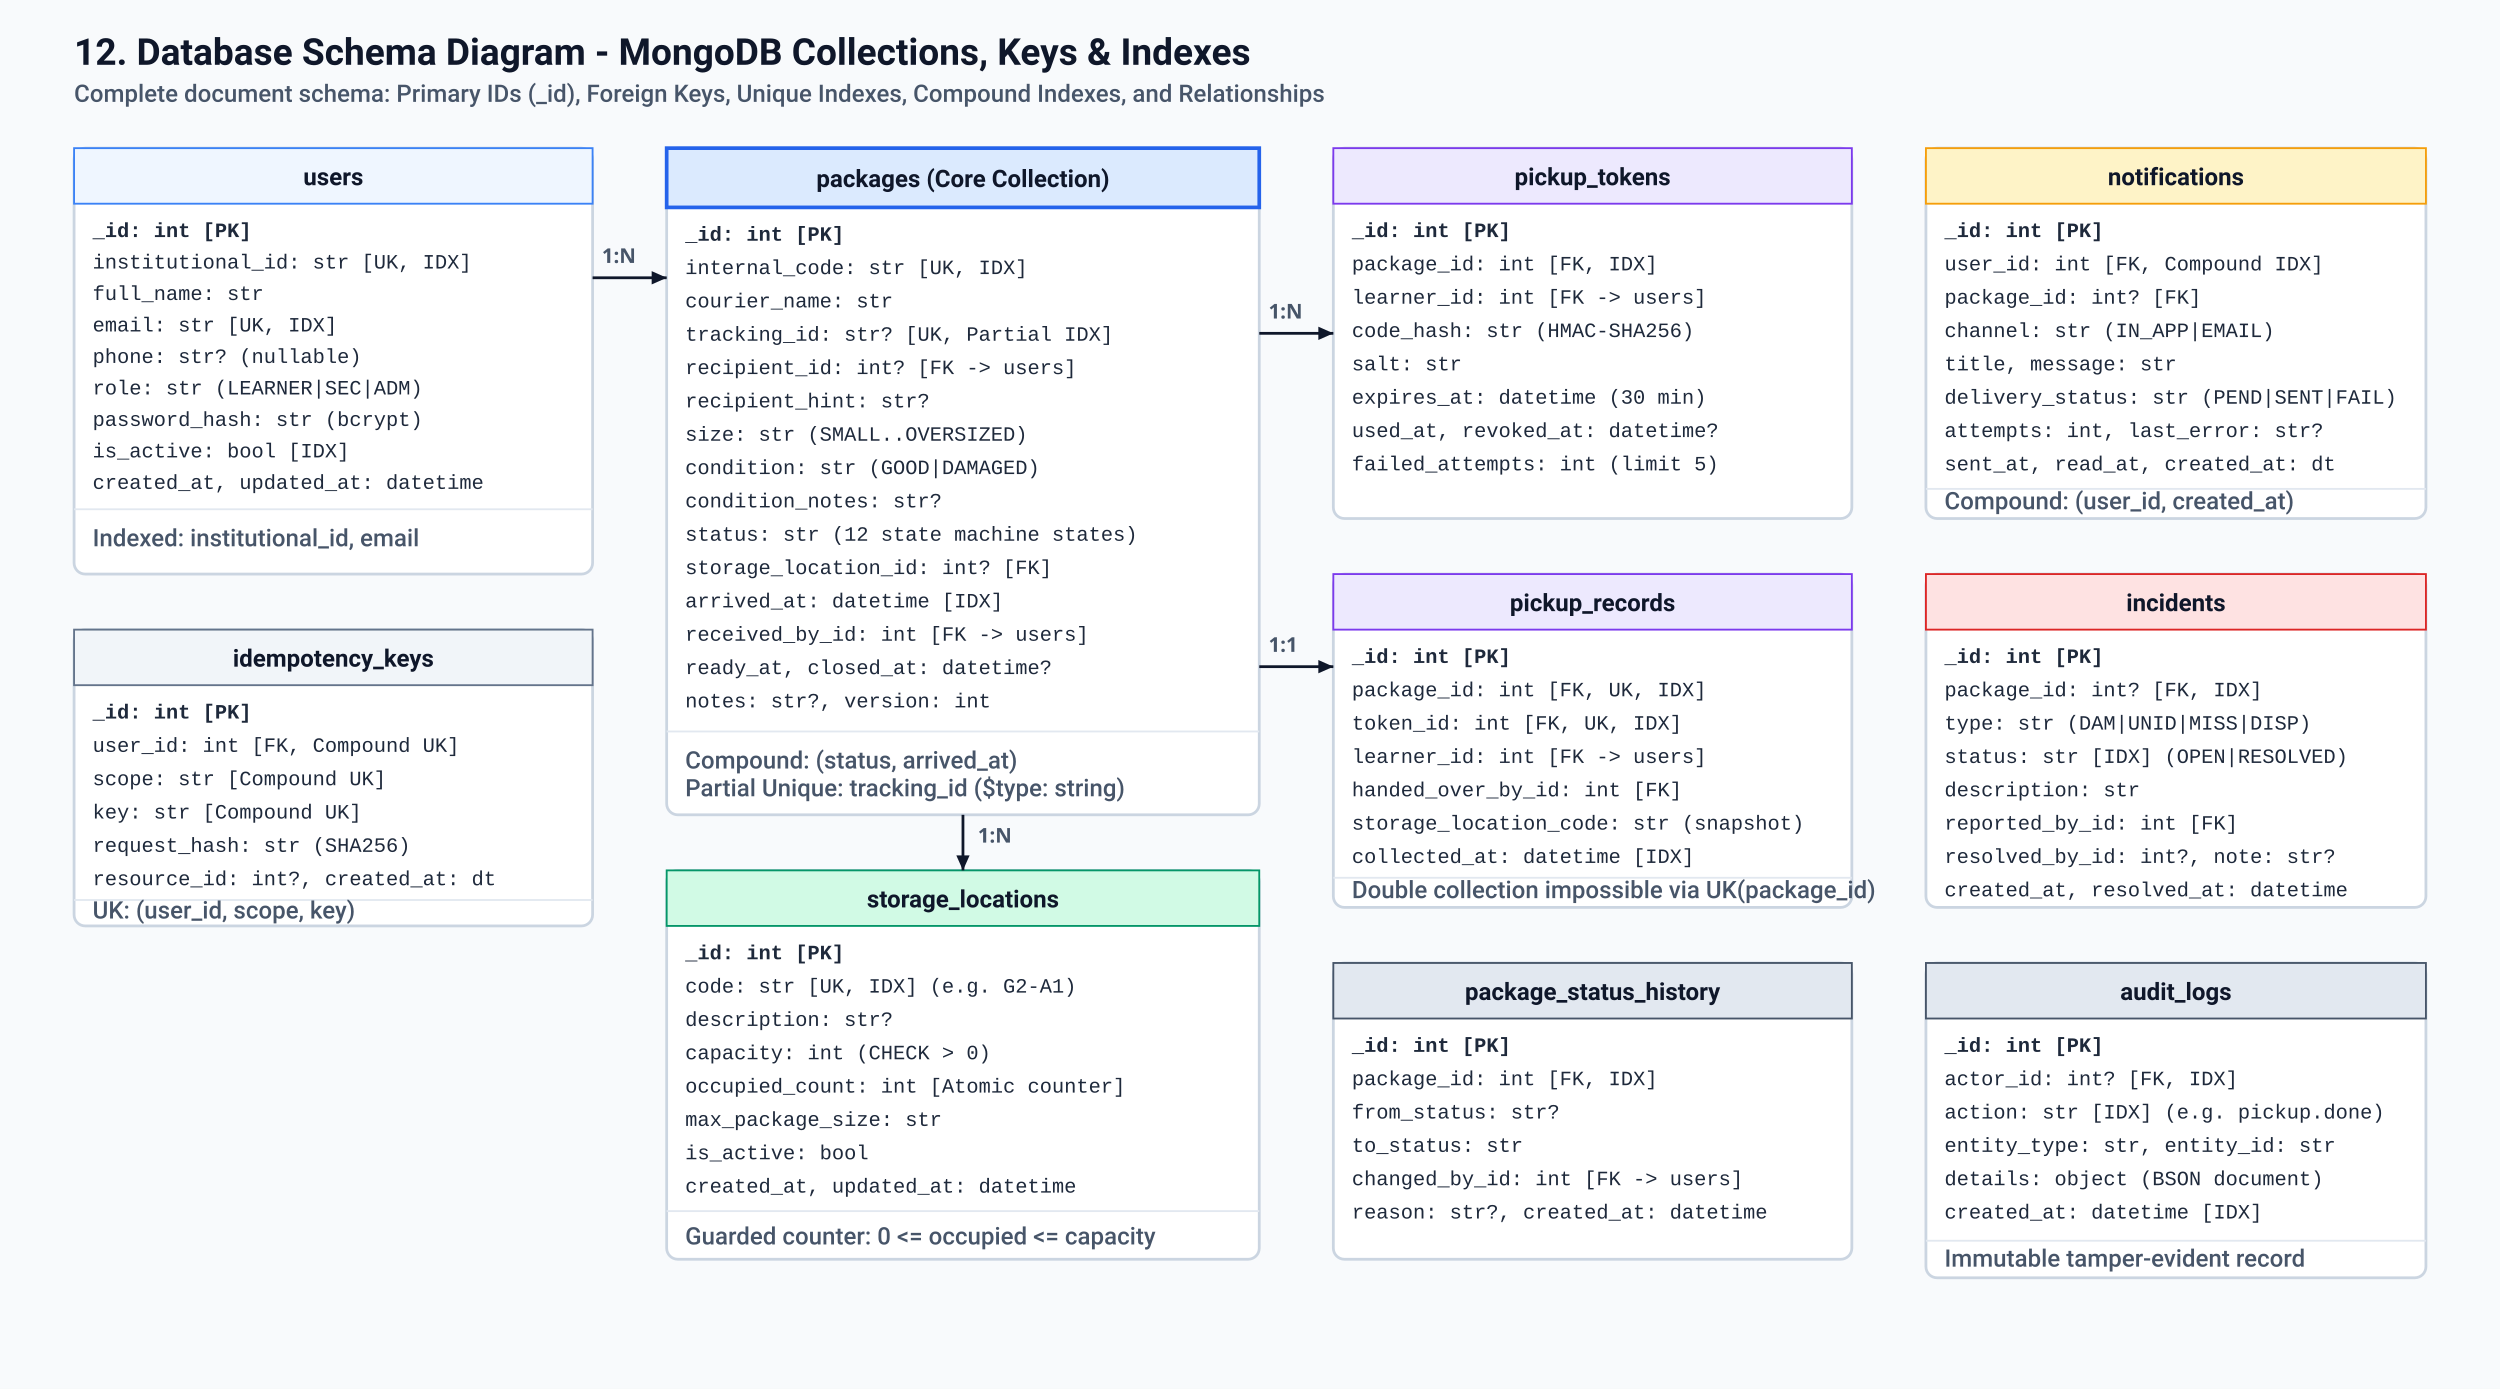
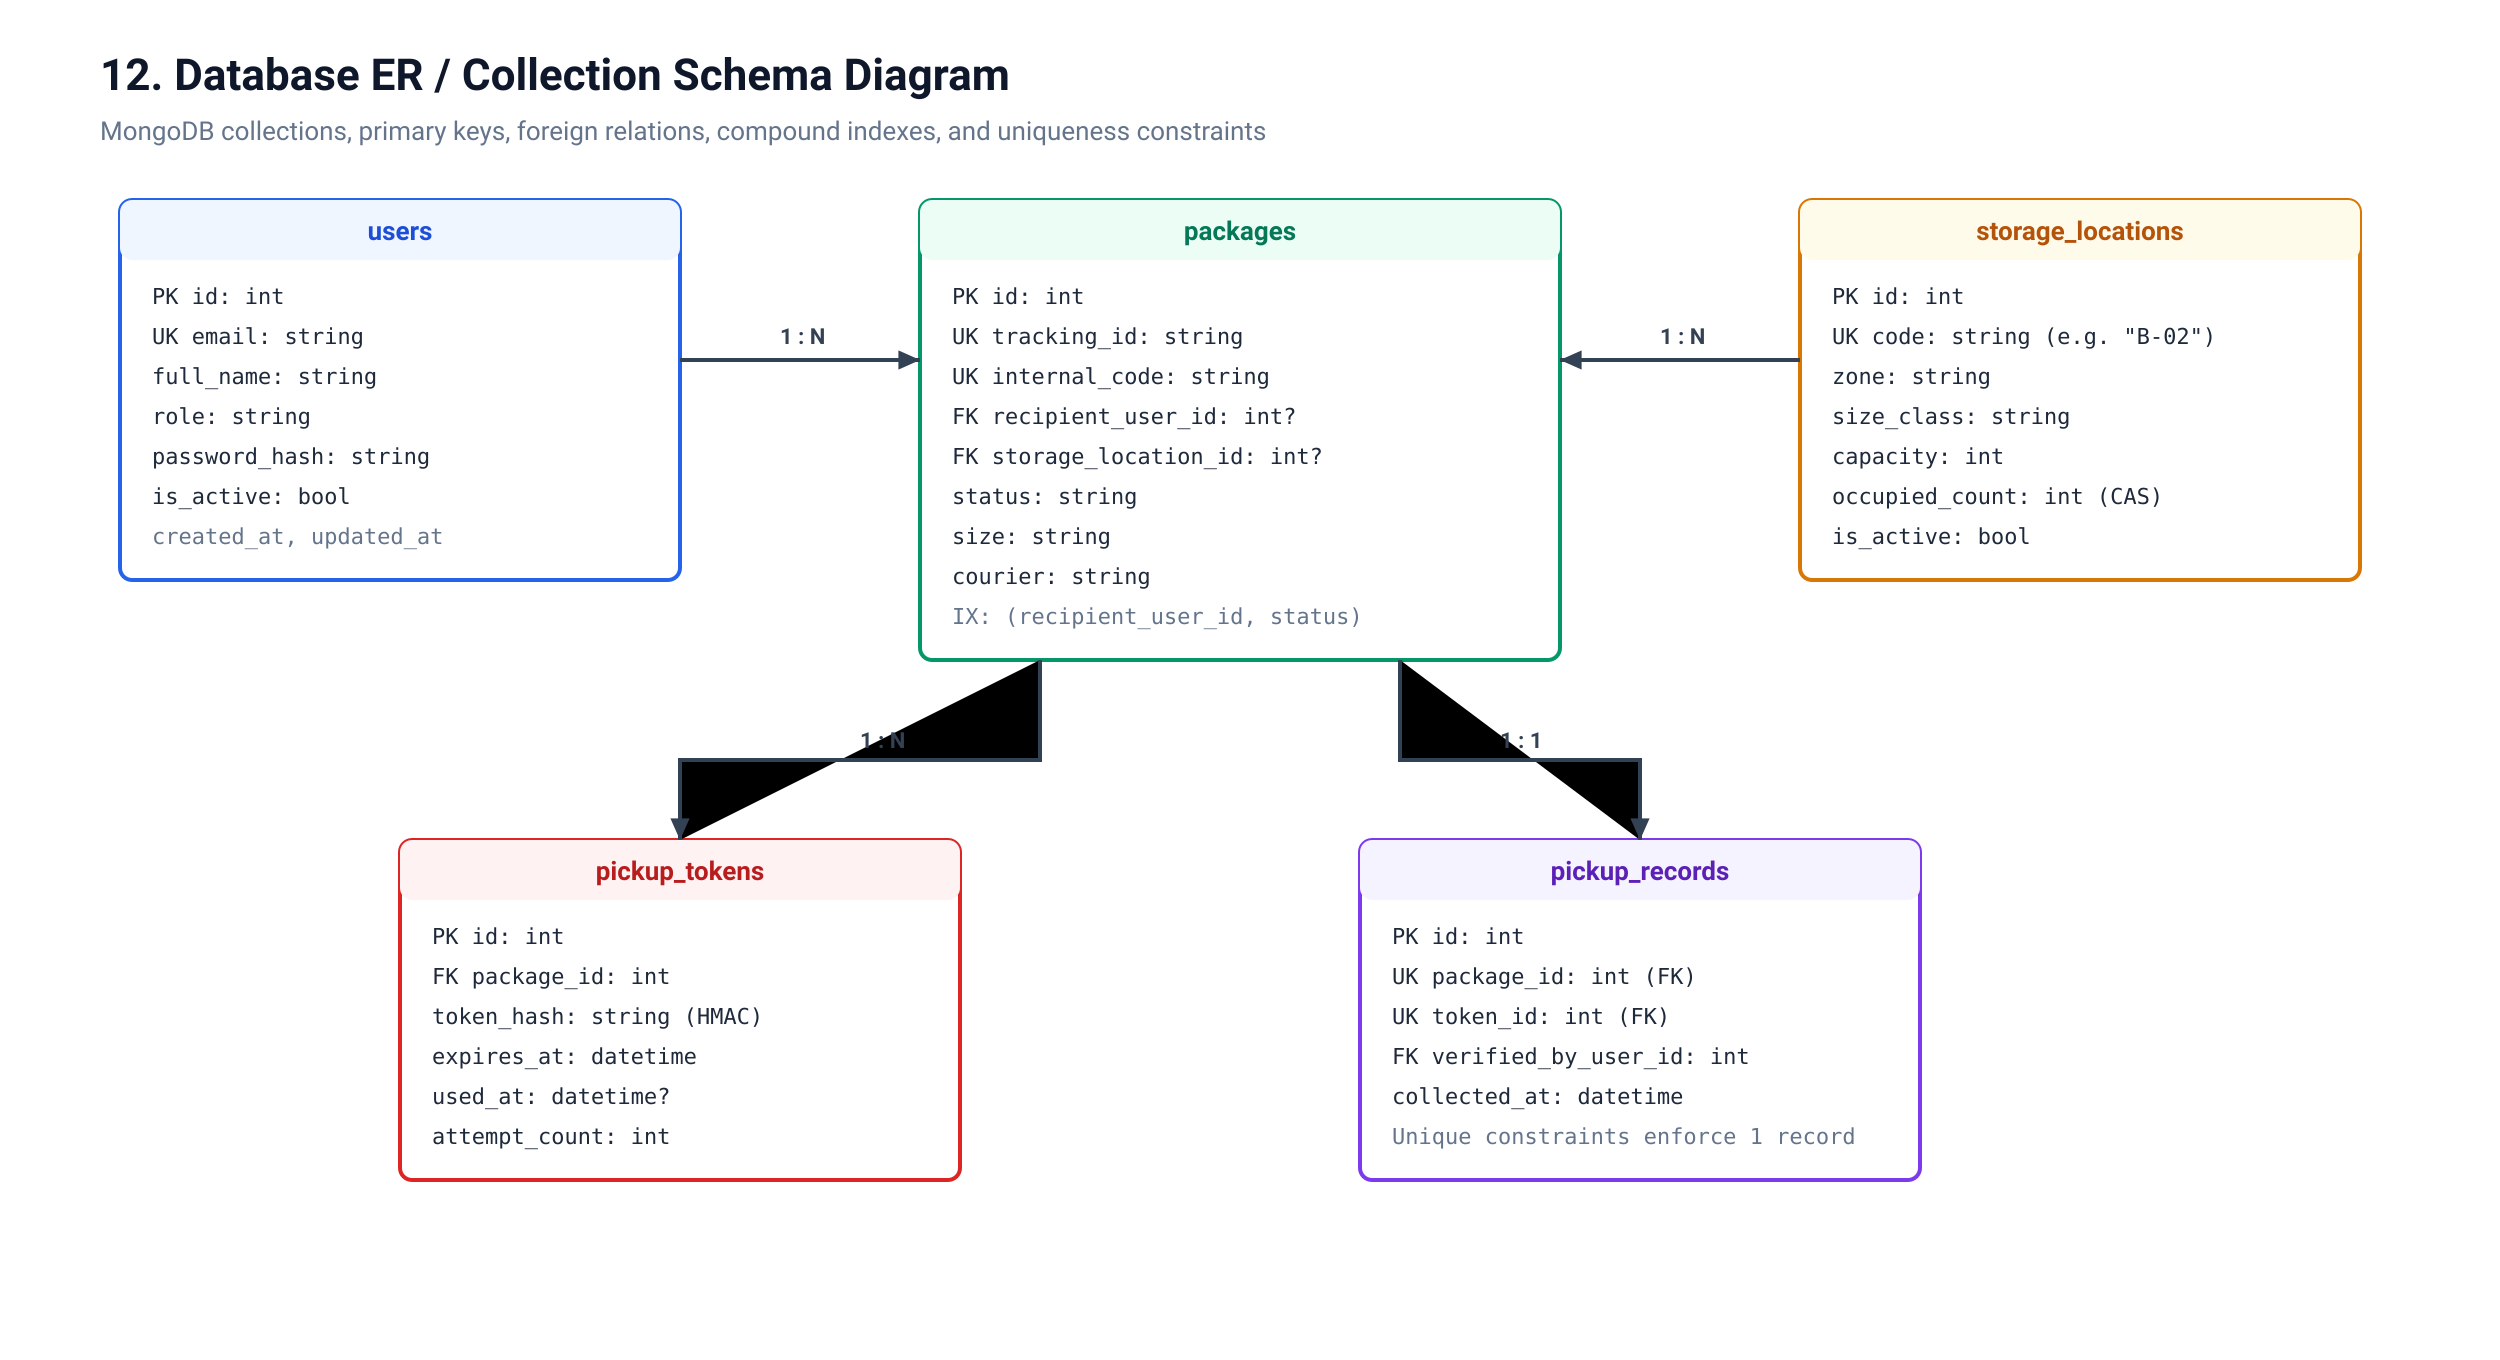
- <svg xmlns="http://www.w3.org/2000/svg" viewBox="0 0 1350 750" width="100%" height="100%">
+ <svg xmlns="http://www.w3.org/2000/svg" viewBox="0 0 1250 680" width="100%" height="100%">
  <defs>
    <style>
-     .bg { fill: #f8fafc; }
-     .box { fill: #ffffff; stroke: #cbd5e1; stroke-width: 1.5; rx: 6; }
-     .title { font-family: -apple-system, BlinkMacSystemFont, "Segoe UI", Roboto, sans-serif; font-weight: 700; fill: #0f172a; font-size: 20px; }
-     .subtitle { font-family: -apple-system, BlinkMacSystemFont, "Segoe UI", Roboto, sans-serif; font-weight: 500; fill: #475569; font-size: 13px; }
-     .c-name { font-family: -apple-system, BlinkMacSystemFont, "Segoe UI", Roboto, sans-serif; font-weight: 700; font-size: 13px; fill: #0f172a; text-anchor: middle; }
-     .c-stereo { font-family: -apple-system, BlinkMacSystemFont, "Segoe UI", Roboto, sans-serif; font-size: 10px; fill: #64748b; text-anchor: middle; font-style: italic; }
-     .attr { font-family: "SFMono-Regular", Consolas, "Liberation Mono", Menlo, Courier, monospace; font-size: 11px; fill: #1e293b; }
-     .method { font-family: "SFMono-Regular", Consolas, "Liberation Mono", Menlo, Courier, monospace; font-size: 11px; fill: #0369a1; font-weight: 500; }
-     .sep { stroke: #e2e8f0; stroke-width: 1; }
-     .actor-box { fill: #eff6ff; stroke: #3b82f6; stroke-width: 1.5; rx: 4; }
-     .part-box { fill: #f1f5f9; stroke: #64748b; stroke-width: 1.5; rx: 4; }
-     .life-line { stroke: #94a3b8; stroke-width: 1.5; stroke-dasharray: 4,4; }
-     .msg-line { stroke: #0f172a; stroke-width: 1.5; fill: none; marker-end: url(#arrow); }
-     .ret-line { stroke: #64748b; stroke-width: 1.5; stroke-dasharray: 4,4; fill: none; marker-end: url(#arrow-gray); }
-     .msg-text { font-family: -apple-system, BlinkMacSystemFont, "Segoe UI", Roboto, sans-serif; font-size: 11px; fill: #0f172a; font-weight: 500; }
-     .ret-text { font-family: -apple-system, BlinkMacSystemFont, "Segoe UI", Roboto, sans-serif; font-size: 10.5px; fill: #475569; font-style: italic; }
-     .note-box { fill: #fef3c7; stroke: #f59e0b; stroke-width: 1; rx: 4; }
-     .note-text { font-family: -apple-system, BlinkMacSystemFont, "Segoe UI", Roboto, sans-serif; font-size: 10.5px; fill: #92400e; font-weight: 500; }
-     .card { font-family: sans-serif; font-size: 11px; fill: #475569; font-weight: 600; }
+     text { font-family: -apple-system, BlinkMacSystemFont, "Segoe UI", Roboto, Helvetica, Arial, sans-serif; }
+     .mono { font-family: SFMono-Regular, Menlo, Monaco, Consolas, monospace; }
+     .title { font-size: 22px; font-weight: 700; fill: #0f172a; }
+     .subtitle { font-size: 13px; font-weight: 400; fill: #64748b; }
+     .card { fill: #ffffff; stroke: #e2e8f0; stroke-width: 1.5; rx: 8; }
+     .card-header { fill: #f8fafc; stroke: #e2e8f0; stroke-width: 1.5; }
+     .header-text { font-size: 14px; font-weight: 600; fill: #0f172a; text-anchor: middle; }
+     .line { stroke: #334155; stroke-width: 2; fill: none; }
+     .line-blue { stroke: #2563eb; stroke-width: 2; fill: none; }
+     .line-green { stroke: #16a34a; stroke-width: 2; fill: none; }
+     .line-red { stroke: #dc2626; stroke-width: 2; fill: none; }
+     .line-dash { stroke: #64748b; stroke-width: 1.8; stroke-dasharray: 5,4; fill: none; }
+     .badge { rx: 12; stroke-width: 1.2; }
+     .badge-text { font-size: 11px; font-weight: 600; text-anchor: middle; }
</style>
    <marker id="arrow" viewBox="0 0 10 10" refX="9" refY="5" markerWidth="6" markerHeight="6" orient="auto-start-reverse">
-       <path d="M 0 1 L 9 5 L 0 9 z" fill="#0f172a" />
+       <path d="M 0 1 L 9 5 L 0 9 z" fill="#334155" />
    </marker>
    <marker id="arrow-blue" viewBox="0 0 10 10" refX="9" refY="5" markerWidth="6" markerHeight="6" orient="auto-start-reverse">
      <path d="M 0 1 L 9 5 L 0 9 z" fill="#2563eb" />
    </marker>
    <marker id="arrow-green" viewBox="0 0 10 10" refX="9" refY="5" markerWidth="6" markerHeight="6" orient="auto-start-reverse">
      <path d="M 0 1 L 9 5 L 0 9 z" fill="#16a34a" />
    </marker>
    <marker id="arrow-red" viewBox="0 0 10 10" refX="9" refY="5" markerWidth="6" markerHeight="6" orient="auto-start-reverse">
      <path d="M 0 1 L 9 5 L 0 9 z" fill="#dc2626" />
    </marker>
    <marker id="arrow-gray" viewBox="0 0 10 10" refX="9" refY="5" markerWidth="6" markerHeight="6" orient="auto-start-reverse">
      <path d="M 0 1 L 9 5 L 0 9 z" fill="#64748b" />
    </marker>
  </defs>
-   <rect width="1350" height="750" class="bg" />
-   <text x="40" y="35" class="title">12. Database Schema Diagram - MongoDB Collections, Keys &amp; Indexes</text>
-   <text x="40" y="55" class="subtitle">Complete document schema: Primary IDs (_id), Foreign Keys, Unique Indexes, Compound Indexes, and Relationships</text>
-   <g transform="translate(40, 80)">
-     <rect width="280" height="230" class="box" stroke="#3b82f6" />
-     <path d="M 0 0 L 280 0 L 280 30 L 0 30 Z" fill="#eff6ff" stroke="#3b82f6" />
-     <text x="140" y="20" class="c-name" fill="#1e40af">users</text>
-     <text x="10" y="48" class="attr" font-weight="700">_id: int [PK]</text>
-     <text x="10" y="65" class="attr">institutional_id: str [UK, IDX]</text>
-     <text x="10" y="82" class="attr">full_name: str</text>
-     <text x="10" y="99" class="attr">email: str [UK, IDX]</text>
-     <text x="10" y="116" class="attr">phone: str? (nullable)</text>
-     <text x="10" y="133" class="attr">role: str (LEARNER|SEC|ADM)</text>
-     <text x="10" y="150" class="attr">password_hash: str (bcrypt)</text>
-     <text x="10" y="167" class="attr">is_active: bool [IDX]</text>
-     <text x="10" y="184" class="attr">created_at, updated_at: datetime</text>
-     <line x1="0" y1="195" x2="280" y2="195" class="sep" />
-     <text x="10" y="215" class="subtitle" font-size="9.5" fill="#2563eb">Indexed: institutional_id, email</text>
+   <rect width="1250" height="680" fill="#ffffff" />
+   <text x="50" y="45" class="title">12. Database ER / Collection Schema Diagram</text>
+   <text x="50" y="70" class="subtitle">MongoDB collections, primary keys, foreign relations, compound indexes, and uniqueness constraints</text>
+   <g transform="translate(60, 100)">
+     <rect width="280" height="190" rx="6" fill="#ffffff" stroke="#2563eb" stroke-width="2" />
+     <rect width="280" height="30" rx="6" fill="#eff6ff" />
+     <text x="140" y="20" font-size="13" font-weight="700" fill="#1d4ed8" text-anchor="middle">users</text>
+     <text x="16" y="52" class="mono" font-size="11" fill="#1e293b">PK  id: int</text>
+     <text x="16" y="72" class="mono" font-size="11" fill="#1e293b">UK  email: string</text>
+     <text x="16" y="92" class="mono" font-size="11" fill="#1e293b">    full_name: string</text>
+     <text x="16" y="112" class="mono" font-size="11" fill="#1e293b">    role: string</text>
+     <text x="16" y="132" class="mono" font-size="11" fill="#1e293b">    password_hash: string</text>
+     <text x="16" y="152" class="mono" font-size="11" fill="#1e293b">    is_active: bool</text>
+     <text x="16" y="172" class="mono" font-size="11" fill="#64748b">    created_at, updated_at</text>
  </g>
-   <g transform="translate(360, 80)">
-     <rect width="320" height="360" class="box" stroke="#2563eb" stroke-width="2" />
-     <path d="M 0 0 L 320 0 L 320 32 L 0 32 Z" fill="#dbeafe" stroke="#2563eb" stroke-width="2" />
-     <text x="160" y="21" class="c-name" fill="#1e40af">packages (Core Collection)</text>
-     <text x="10" y="50" class="attr" font-weight="700">_id: int [PK]</text>
-     <text x="10" y="68" class="attr">internal_code: str [UK, IDX]</text>
-     <text x="10" y="86" class="attr">courier_name: str</text>
-     <text x="10" y="104" class="attr">tracking_id: str? [UK, Partial IDX]</text>
-     <text x="10" y="122" class="attr">recipient_id: int? [FK -&gt; users]</text>
-     <text x="10" y="140" class="attr">recipient_hint: str?</text>
-     <text x="10" y="158" class="attr">size: str (SMALL..OVERSIZED)</text>
-     <text x="10" y="176" class="attr">condition: str (GOOD|DAMAGED)</text>
-     <text x="10" y="194" class="attr">condition_notes: str?</text>
-     <text x="10" y="212" class="attr">status: str (12 state machine states)</text>
-     <text x="10" y="230" class="attr">storage_location_id: int? [FK]</text>
-     <text x="10" y="248" class="attr">arrived_at: datetime [IDX]</text>
-     <text x="10" y="266" class="attr">received_by_id: int [FK -&gt; users]</text>
-     <text x="10" y="284" class="attr">ready_at, closed_at: datetime?</text>
-     <text x="10" y="302" class="attr">notes: str?, version: int</text>
-     <line x1="0" y1="315" x2="320" y2="315" class="sep" />
-     <text x="10" y="335" class="subtitle" font-size="9.5" fill="#2563eb">Compound: (status, arrived_at)</text>
-     <text x="10" y="350" class="subtitle" font-size="9.5" fill="#2563eb">Partial Unique: tracking_id ($type: string)</text>
+   <g transform="translate(460, 100)">
+     <rect width="320" height="230" rx="6" fill="#ffffff" stroke="#059669" stroke-width="2" />
+     <rect width="320" height="30" rx="6" fill="#ecfdf5" />
+     <text x="160" y="20" font-size="13" font-weight="700" fill="#047857" text-anchor="middle">packages</text>
+     <text x="16" y="52" class="mono" font-size="11" fill="#1e293b">PK  id: int</text>
+     <text x="16" y="72" class="mono" font-size="11" fill="#1e293b">UK  tracking_id: string</text>
+     <text x="16" y="92" class="mono" font-size="11" fill="#1e293b">UK  internal_code: string</text>
+     <text x="16" y="112" class="mono" font-size="11" fill="#1e293b">FK  recipient_user_id: int?</text>
+     <text x="16" y="132" class="mono" font-size="11" fill="#1e293b">FK  storage_location_id: int?</text>
+     <text x="16" y="152" class="mono" font-size="11" fill="#1e293b">    status: string</text>
+     <text x="16" y="172" class="mono" font-size="11" fill="#1e293b">    size: string</text>
+     <text x="16" y="192" class="mono" font-size="11" fill="#1e293b">    courier: string</text>
+     <text x="16" y="212" class="mono" font-size="11" fill="#64748b">IX: (recipient_user_id, status)</text>
  </g>
-   <g transform="translate(360, 470)">
-     <rect width="320" height="210" class="box" stroke="#059669" />
-     <path d="M 0 0 L 320 0 L 320 30 L 0 30 Z" fill="#d1fae5" stroke="#059669" />
-     <text x="160" y="20" class="c-name" fill="#065f46">storage_locations</text>
-     <text x="10" y="48" class="attr" font-weight="700">_id: int [PK]</text>
-     <text x="10" y="66" class="attr">code: str [UK, IDX] (e.g. G2-A1)</text>
-     <text x="10" y="84" class="attr">description: str?</text>
-     <text x="10" y="102" class="attr">capacity: int (CHECK &gt; 0)</text>
-     <text x="10" y="120" class="attr">occupied_count: int [Atomic counter]</text>
-     <text x="10" y="138" class="attr">max_package_size: str</text>
-     <text x="10" y="156" class="attr">is_active: bool</text>
-     <text x="10" y="174" class="attr">created_at, updated_at: datetime</text>
-     <line x1="0" y1="184" x2="320" y2="184" class="sep" />
-     <text x="10" y="202" class="subtitle" font-size="9.5" fill="#047857">Guarded counter: 0 &lt;= occupied &lt;= capacity</text>
+   <g transform="translate(900, 100)">
+     <rect width="280" height="190" rx="6" fill="#ffffff" stroke="#d97706" stroke-width="2" />
+     <rect width="280" height="30" rx="6" fill="#fffbeb" />
+     <text x="140" y="20" font-size="13" font-weight="700" fill="#b45309" text-anchor="middle">storage_locations</text>
+     <text x="16" y="52" class="mono" font-size="11" fill="#1e293b">PK  id: int</text>
+     <text x="16" y="72" class="mono" font-size="11" fill="#1e293b">UK  code: string (e.g. "B-02")</text>
+     <text x="16" y="92" class="mono" font-size="11" fill="#1e293b">    zone: string</text>
+     <text x="16" y="112" class="mono" font-size="11" fill="#1e293b">    size_class: string</text>
+     <text x="16" y="132" class="mono" font-size="11" fill="#1e293b">    capacity: int</text>
+     <text x="16" y="152" class="mono" font-size="11" fill="#1e293b">    occupied_count: int (CAS)</text>
+     <text x="16" y="172" class="mono" font-size="11" fill="#1e293b">    is_active: bool</text>
  </g>
-   <g transform="translate(720, 80)">
-     <rect width="280" height="200" class="box" stroke="#7c3aed" />
-     <path d="M 0 0 L 280 0 L 280 30 L 0 30 Z" fill="#ede9fe" stroke="#7c3aed" />
-     <text x="140" y="20" class="c-name" fill="#5b21b6">pickup_tokens</text>
-     <text x="10" y="48" class="attr" font-weight="700">_id: int [PK]</text>
-     <text x="10" y="66" class="attr">package_id: int [FK, IDX]</text>
-     <text x="10" y="84" class="attr">learner_id: int [FK -&gt; users]</text>
-     <text x="10" y="102" class="attr">code_hash: str (HMAC-SHA256)</text>
-     <text x="10" y="120" class="attr">salt: str</text>
-     <text x="10" y="138" class="attr">expires_at: datetime (30 min)</text>
-     <text x="10" y="156" class="attr">used_at, revoked_at: datetime?</text>
-     <text x="10" y="174" class="attr">failed_attempts: int (limit 5)</text>
+   <g transform="translate(200, 420)">
+     <rect width="280" height="170" rx="6" fill="#ffffff" stroke="#dc2626" stroke-width="2" />
+     <rect width="280" height="30" rx="6" fill="#fef2f2" />
+     <text x="140" y="20" font-size="13" font-weight="700" fill="#b91c1c" text-anchor="middle">pickup_tokens</text>
+     <text x="16" y="52" class="mono" font-size="11" fill="#1e293b">PK  id: int</text>
+     <text x="16" y="72" class="mono" font-size="11" fill="#1e293b">FK  package_id: int</text>
+     <text x="16" y="92" class="mono" font-size="11" fill="#1e293b">    token_hash: string (HMAC)</text>
+     <text x="16" y="112" class="mono" font-size="11" fill="#1e293b">    expires_at: datetime</text>
+     <text x="16" y="132" class="mono" font-size="11" fill="#1e293b">    used_at: datetime?</text>
+     <text x="16" y="152" class="mono" font-size="11" fill="#1e293b">    attempt_count: int</text>
  </g>
-   <g transform="translate(720, 310)">
-     <rect width="280" height="180" class="box" stroke="#7c3aed" />
-     <path d="M 0 0 L 280 0 L 280 30 L 0 30 Z" fill="#ede9fe" stroke="#7c3aed" />
-     <text x="140" y="20" class="c-name" fill="#5b21b6">pickup_records</text>
-     <text x="10" y="48" class="attr" font-weight="700">_id: int [PK]</text>
-     <text x="10" y="66" class="attr">package_id: int [FK, UK, IDX]</text>
-     <text x="10" y="84" class="attr">token_id: int [FK, UK, IDX]</text>
-     <text x="10" y="102" class="attr">learner_id: int [FK -&gt; users]</text>
-     <text x="10" y="120" class="attr">handed_over_by_id: int [FK]</text>
-     <text x="10" y="138" class="attr">storage_location_code: str (snapshot)</text>
-     <text x="10" y="156" class="attr">collected_at: datetime [IDX]</text>
-     <line x1="0" y1="164" x2="280" y2="164" class="sep" />
-     <text x="10" y="175" class="subtitle" font-size="9" fill="#6d28d9">Double collection impossible via UK(package_id)</text>
+   <g transform="translate(680, 420)">
+     <rect width="280" height="170" rx="6" fill="#ffffff" stroke="#7c3aed" stroke-width="2" />
+     <rect width="280" height="30" rx="6" fill="#f5f3ff" />
+     <text x="140" y="20" font-size="13" font-weight="700" fill="#5b21b6" text-anchor="middle">pickup_records</text>
+     <text x="16" y="52" class="mono" font-size="11" fill="#1e293b">PK  id: int</text>
+     <text x="16" y="72" class="mono" font-size="11" fill="#1e293b">UK  package_id: int (FK)</text>
+     <text x="16" y="92" class="mono" font-size="11" fill="#1e293b">UK  token_id: int (FK)</text>
+     <text x="16" y="112" class="mono" font-size="11" fill="#1e293b">FK  verified_by_user_id: int</text>
+     <text x="16" y="132" class="mono" font-size="11" fill="#1e293b">    collected_at: datetime</text>
+     <text x="16" y="152" class="mono" font-size="11" fill="#64748b">Unique constraints enforce 1 record</text>
  </g>
-   <g transform="translate(720, 520)">
-     <rect width="280" height="160" class="box" stroke="#475569" />
-     <path d="M 0 0 L 280 0 L 280 30 L 0 30 Z" fill="#e2e8f0" stroke="#475569" />
-     <text x="140" y="20" class="c-name" fill="#0f172a">package_status_history</text>
-     <text x="10" y="48" class="attr" font-weight="700">_id: int [PK]</text>
-     <text x="10" y="66" class="attr">package_id: int [FK, IDX]</text>
-     <text x="10" y="84" class="attr">from_status: str?</text>
-     <text x="10" y="102" class="attr">to_status: str</text>
-     <text x="10" y="120" class="attr">changed_by_id: int [FK -&gt; users]</text>
-     <text x="10" y="138" class="attr">reason: str?, created_at: datetime</text>
-   </g>
-   <g transform="translate(1040, 80)">
-     <rect width="270" height="200" class="box" stroke="#f59e0b" />
-     <path d="M 0 0 L 270 0 L 270 30 L 0 30 Z" fill="#fef3c7" stroke="#f59e0b" />
-     <text x="135" y="20" class="c-name" fill="#b45309">notifications</text>
-     <text x="10" y="48" class="attr" font-weight="700">_id: int [PK]</text>
-     <text x="10" y="66" class="attr">user_id: int [FK, Compound IDX]</text>
-     <text x="10" y="84" class="attr">package_id: int? [FK]</text>
-     <text x="10" y="102" class="attr">channel: str (IN_APP|EMAIL)</text>
-     <text x="10" y="120" class="attr">title, message: str</text>
-     <text x="10" y="138" class="attr">delivery_status: str (PEND|SENT|FAIL)</text>
-     <text x="10" y="156" class="attr">attempts: int, last_error: str?</text>
-     <text x="10" y="174" class="attr">sent_at, read_at, created_at: dt</text>
-     <line x1="0" y1="184" x2="270" y2="184" class="sep" />
-     <text x="10" y="195" class="subtitle" font-size="9" fill="#b45309">Compound: (user_id, created_at)</text>
-   </g>
-   <g transform="translate(1040, 310)">
-     <rect width="270" height="180" class="box" stroke="#dc2626" />
-     <path d="M 0 0 L 270 0 L 270 30 L 0 30 Z" fill="#fee2e2" stroke="#dc2626" />
-     <text x="135" y="20" class="c-name" fill="#b91c1c">incidents</text>
-     <text x="10" y="48" class="attr" font-weight="700">_id: int [PK]</text>
-     <text x="10" y="66" class="attr">package_id: int? [FK, IDX]</text>
-     <text x="10" y="84" class="attr">type: str (DAM|UNID|MISS|DISP)</text>
-     <text x="10" y="102" class="attr">status: str [IDX] (OPEN|RESOLVED)</text>
-     <text x="10" y="120" class="attr">description: str</text>
-     <text x="10" y="138" class="attr">reported_by_id: int [FK]</text>
-     <text x="10" y="156" class="attr">resolved_by_id: int?, note: str?</text>
-     <text x="10" y="174" class="attr">created_at, resolved_at: datetime</text>
-   </g>
-   <g transform="translate(1040, 520)">
-     <rect width="270" height="170" class="box" stroke="#475569" />
-     <path d="M 0 0 L 270 0 L 270 30 L 0 30 Z" fill="#e2e8f0" stroke="#475569" />
-     <text x="135" y="20" class="c-name" fill="#0f172a">audit_logs</text>
-     <text x="10" y="48" class="attr" font-weight="700">_id: int [PK]</text>
-     <text x="10" y="66" class="attr">actor_id: int? [FK, IDX]</text>
-     <text x="10" y="84" class="attr">action: str [IDX] (e.g. pickup.done)</text>
-     <text x="10" y="102" class="attr">entity_type: str, entity_id: str</text>
-     <text x="10" y="120" class="attr">details: object (BSON document)</text>
-     <text x="10" y="138" class="attr">created_at: datetime [IDX]</text>
-     <line x1="0" y1="150" x2="270" y2="150" class="sep" />
-     <text x="10" y="164" class="subtitle" font-size="9" fill="#334155">Immutable tamper-evident record</text>
-   </g>
-   <g transform="translate(40, 340)">
-     <rect width="280" height="160" class="box" stroke="#64748b" />
-     <path d="M 0 0 L 280 0 L 280 30 L 0 30 Z" fill="#f1f5f9" stroke="#64748b" />
-     <text x="140" y="20" class="c-name" fill="#1e293b">idempotency_keys</text>
-     <text x="10" y="48" class="attr" font-weight="700">_id: int [PK]</text>
-     <text x="10" y="66" class="attr">user_id: int [FK, Compound UK]</text>
-     <text x="10" y="84" class="attr">scope: str [Compound UK]</text>
-     <text x="10" y="102" class="attr">key: str [Compound UK]</text>
-     <text x="10" y="120" class="attr">request_hash: str (SHA256)</text>
-     <text x="10" y="138" class="attr">resource_id: int?, created_at: dt</text>
-     <line x1="0" y1="146" x2="280" y2="146" class="sep" />
-     <text x="10" y="156" class="subtitle" font-size="9" fill="#475569">UK: (user_id, scope, key)</text>
-   </g>
-   <line x1="320" y1="150" x2="360" y2="150" class="msg-line" />
-   <text x="325" y="142" class="card">1:N</text>
-   <line x1="520" y1="440" x2="520" y2="470" class="msg-line" />
-   <text x="528" y="455" class="card">1:N</text>
-   <line x1="680" y1="180" x2="720" y2="180" class="msg-line" />
-   <text x="685" y="172" class="card">1:N</text>
-   <line x1="680" y1="360" x2="720" y2="360" class="msg-line" />
-   <text x="685" y="352" class="card">1:1</text>
+   <line x1="340" y1="180" x2="460" y2="180" stroke="#334155" stroke-width="2" marker-end="url(#arrow)" />
+   <text x="390" y="172" font-size="11" font-weight="600" fill="#334155">1 : N</text>
+   <line x1="900" y1="180" x2="780" y2="180" stroke="#334155" stroke-width="2" marker-end="url(#arrow)" />
+   <text x="830" y="172" font-size="11" font-weight="600" fill="#334155">1 : N</text>
+   <path d="M 520 330 L 520 380 L 340 380 L 340 420" stroke="#334155" stroke-width="2" marker-end="url(#arrow)" />
+   <text x="430" y="374" font-size="11" font-weight="600" fill="#334155">1 : N</text>
+   <path d="M 700 330 L 700 380 L 820 380 L 820 420" stroke="#334155" stroke-width="2" marker-end="url(#arrow)" />
+   <text x="750" y="374" font-size="11" font-weight="600" fill="#334155">1 : 1</text>
</svg>
